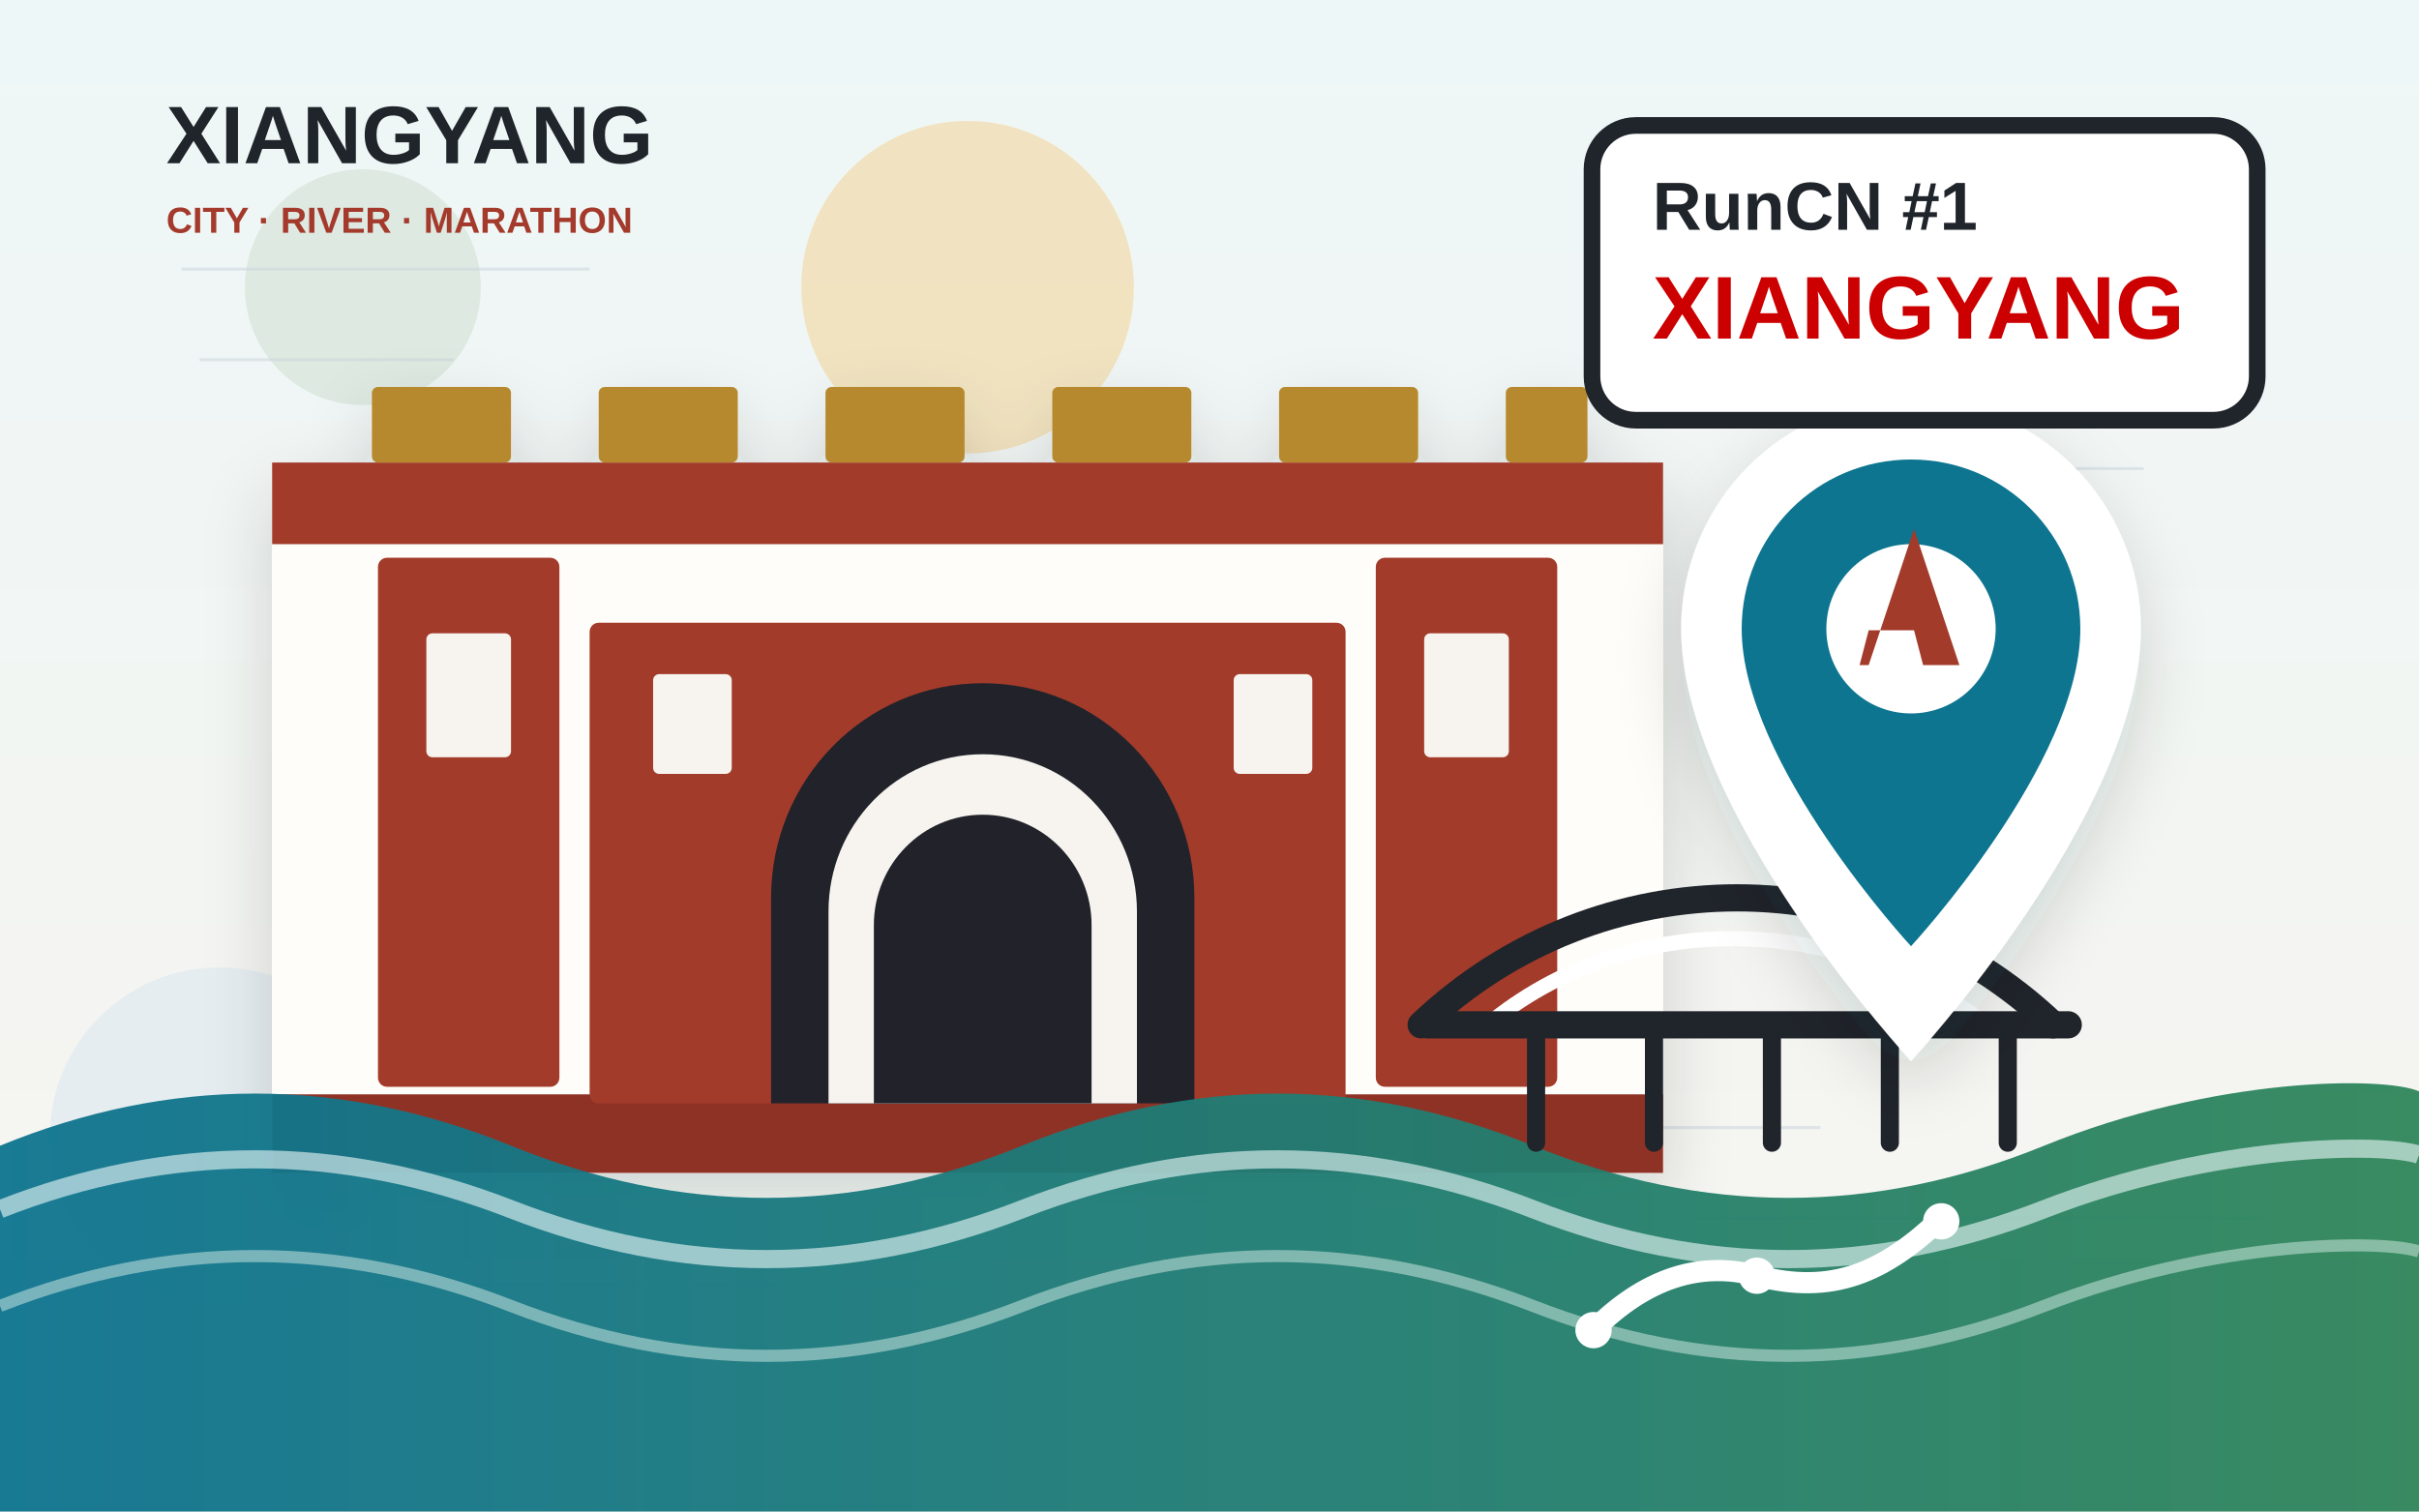
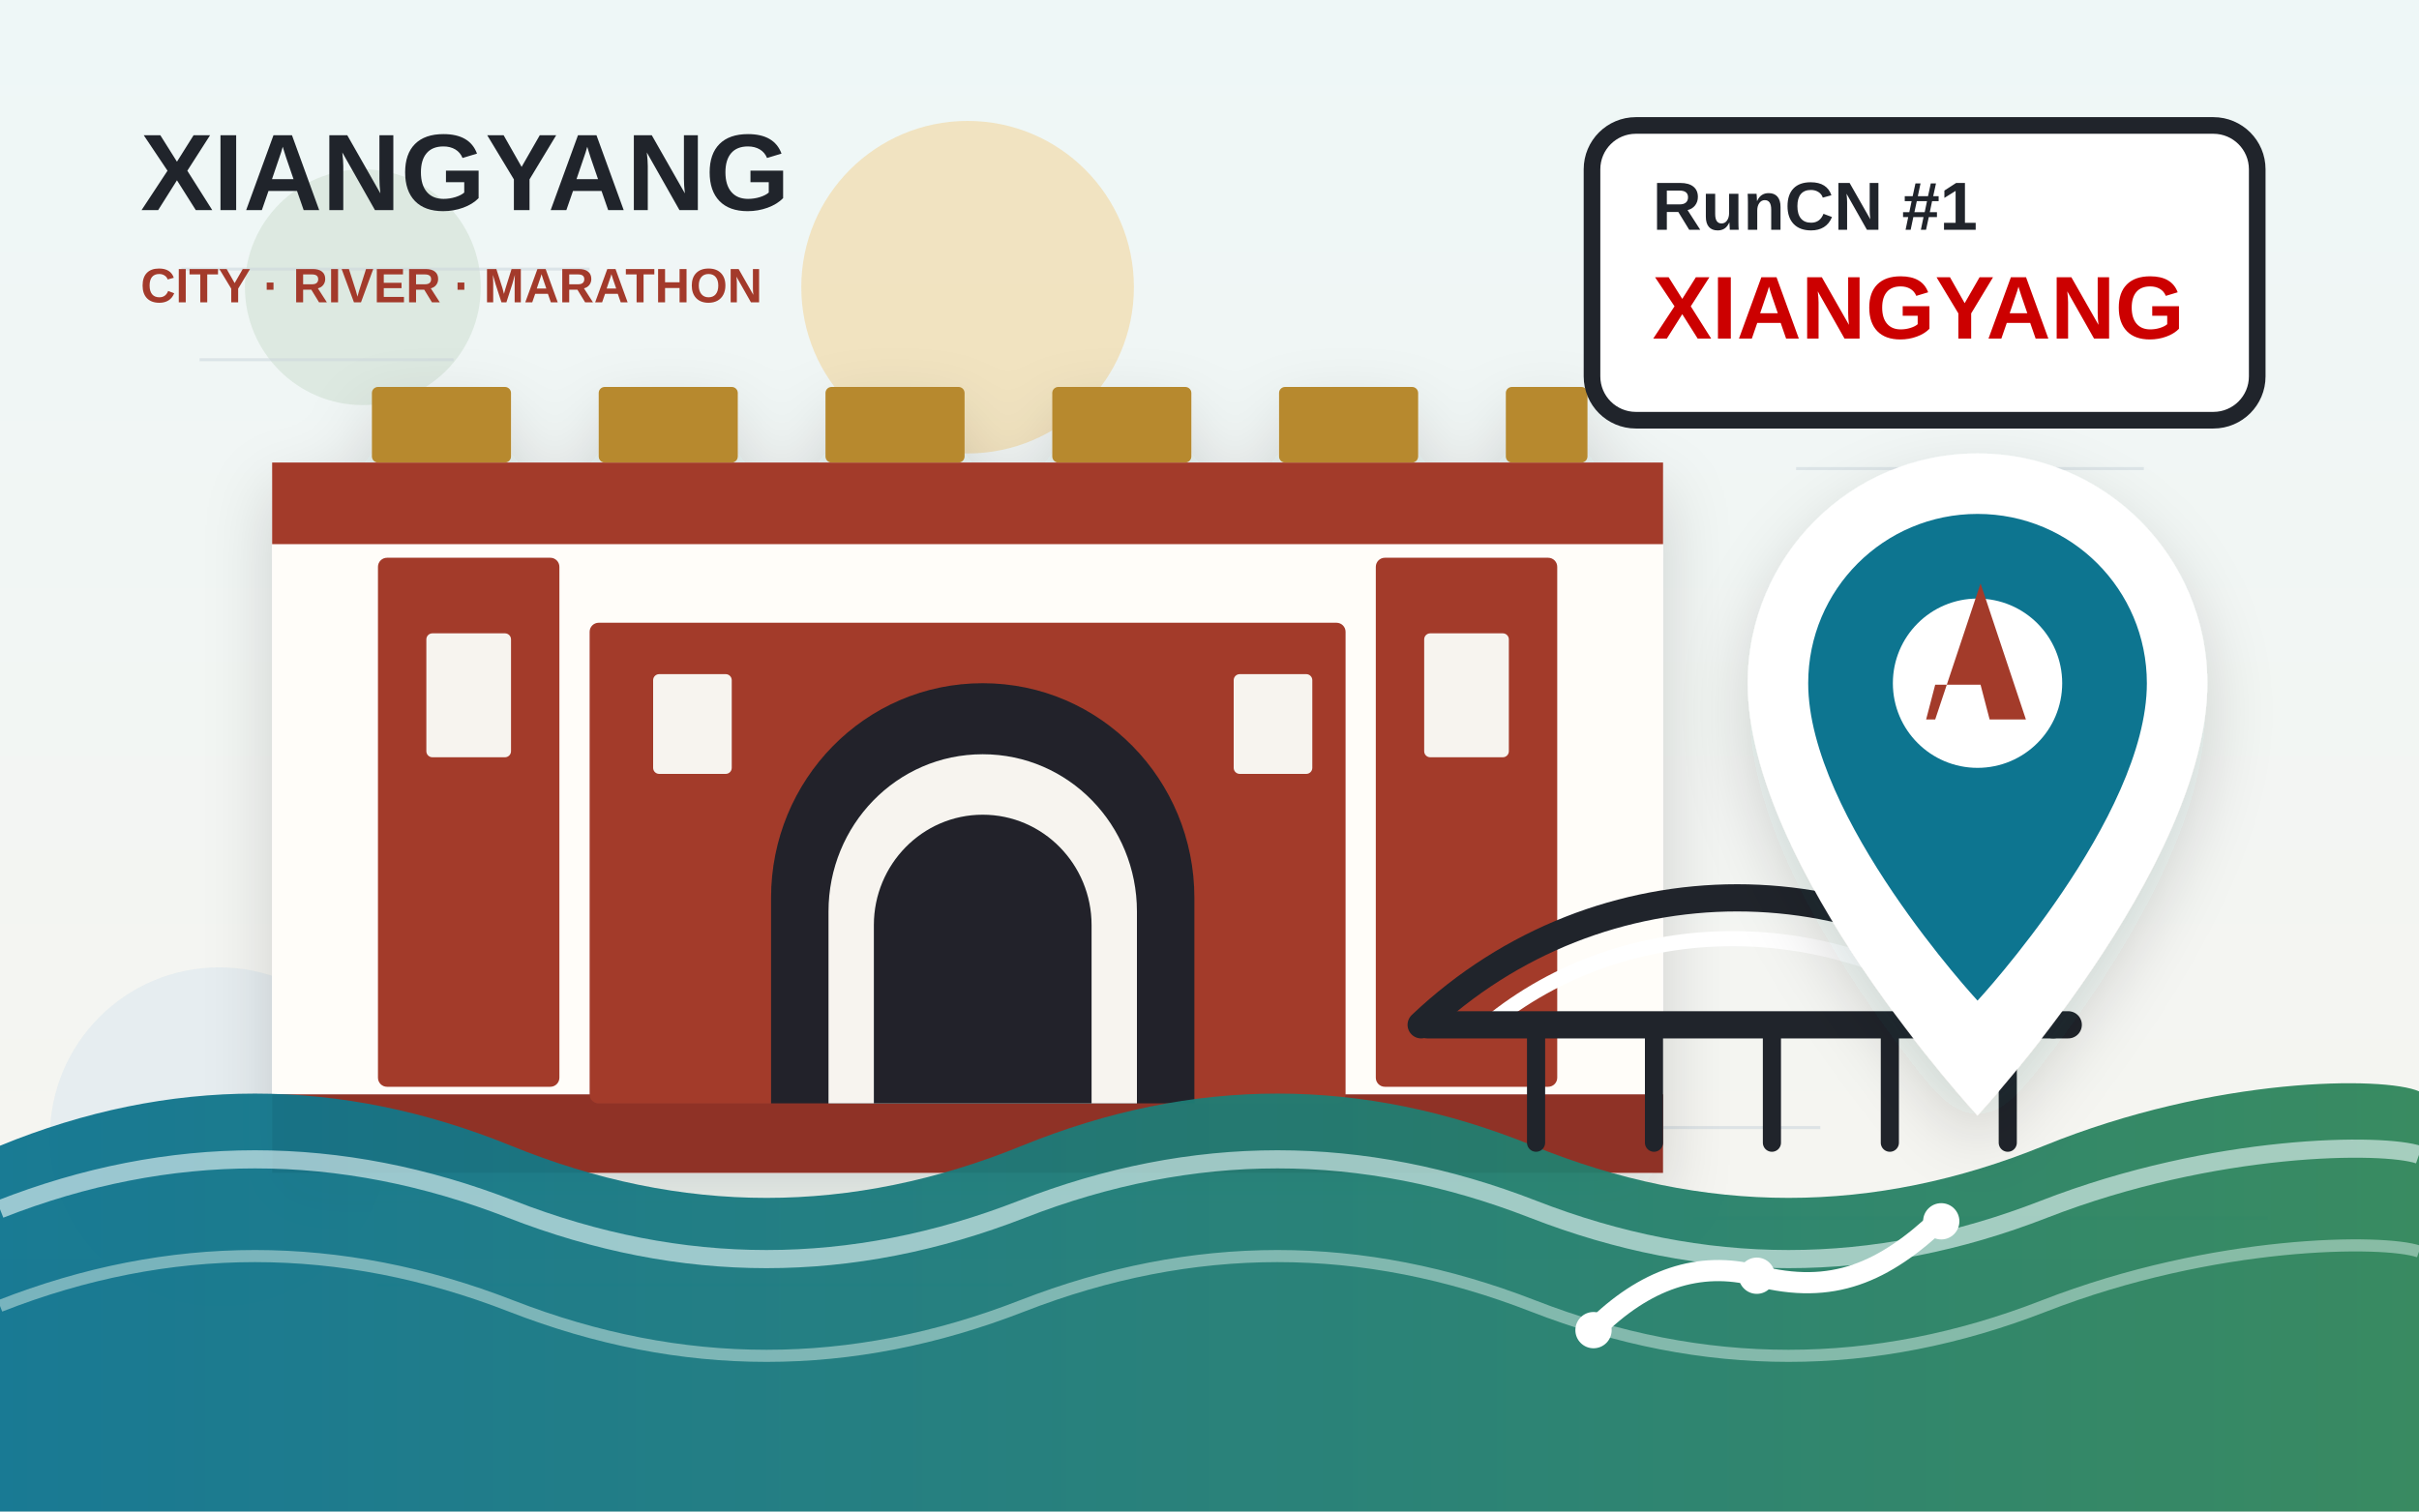
<svg xmlns="http://www.w3.org/2000/svg" viewBox="0 0 1600 1000" role="img" aria-labelledby="title desc">
  <defs>
    <linearGradient id="sky" x1="0" y1="0" x2="0" y2="1">
      <stop offset="0" stop-color="#eef7f7" />
      <stop offset="1" stop-color="#f7f4ef" />
    </linearGradient>
    <linearGradient id="river" x1="0" y1="0" x2="1" y2="0">
      <stop offset="0" stop-color="#0e7490" />
      <stop offset="1" stop-color="#2f855a" />
    </linearGradient>
    <filter id="softShadow" x="-20%" y="-20%" width="140%" height="140%">
      <feDropShadow dx="0" dy="18" stdDeviation="22" flood-color="#1f2937" flood-opacity="0.16" />
    </filter>
  </defs>
  <rect width="1600" height="1000" fill="url(#sky)" />
  <circle cx="640" cy="190" r="110" fill="#f2d7a0" opacity="0.62" />
  <circle cx="240" cy="190" r="78" fill="#dbe8df" opacity="0.92" />
  <circle cx="145" cy="752" r="112" fill="#e4ecef" opacity="0.9" />
  <g opacity="0.55" stroke="#cbd5dc" stroke-width="2" fill="none">
    <path d="M120 178h270M1120 806h380M1098 250h210M250 850h420" />
    <path d="M132 238h168M1188 310h230M1038 746h166" />
  </g>
  <g transform="translate(180 214)" filter="url(#softShadow)">
    <rect x="0" y="92" width="920" height="470" rx="8" fill="#ffffff" />
    <path d="M0 92h920v470H0z" fill="#fffdf9" />
    <path d="M0 92h920v54H0z" fill="#a33a2b" />
    <path d="M0 510h920v52H0z" fill="#8f3328" />
    <g fill="#b7892f">
      <rect x="66" y="42" width="92" height="50" rx="4" />
      <rect x="216" y="42" width="92" height="50" rx="4" />
      <rect x="366" y="42" width="92" height="50" rx="4" />
      <rect x="516" y="42" width="92" height="50" rx="4" />
      <rect x="666" y="42" width="92" height="50" rx="4" />
      <rect x="816" y="42" width="54" height="50" rx="4" />
    </g>
    <g fill="#a33a2b">
      <rect x="70" y="155" width="120" height="350" rx="6" />
      <rect x="730" y="155" width="120" height="350" rx="6" />
      <rect x="210" y="198" width="500" height="318" rx="6" />
    </g>
    <path d="M330 516V380c0-78 62-142 140-142s140 64 140 142v136z" fill="#20242b" />
    <path d="M368 516V389c0-57 45-104 102-104s102 47 102 104v127z" fill="#f7f4ef" />
    <path d="M398 516V398c0-40 32-73 72-73s72 33 72 73v118z" fill="#20242b" />
    <g fill="#f7f4ef">
      <rect x="102" y="205" width="56" height="82" rx="4" />
      <rect x="762" y="205" width="56" height="82" rx="4" />
      <rect x="252" y="232" width="52" height="66" rx="4" />
      <rect x="636" y="232" width="52" height="66" rx="4" />
    </g>
  </g>
  <g transform="translate(0 684)">
    <path d="M0 74c112-46 225-46 338 0s225 46 338 0 225-46 338 0 225 46 338 0 225-46 248-36v278H0z" fill="url(#river)" opacity="0.95" />
    <path d="M0 116c112-44 225-44 338 0s225 44 338 0 225-44 338 0 225 44 338 0 225-44 248-36" fill="none" stroke="#e8f7f7" stroke-width="12" opacity="0.62" />
    <path d="M0 180c112-44 225-44 338 0s225 44 338 0 225-44 338 0 225 44 338 0 225-44 248-36" fill="none" stroke="#d8eee7" stroke-width="8" opacity="0.5" />
  </g>
  <g transform="translate(940 560)" fill="none" stroke-linecap="round" stroke-linejoin="round">
    <path d="M0 118c118-112 300-112 418 0" stroke="#20242b" stroke-width="18" />
    <path d="M44 118c92-76 230-76 330 0" stroke="#ffffff" stroke-width="10" />
    <path d="M4 118h424" stroke="#20242b" stroke-width="18" />
    <path d="M76 118v78M154 118v78M232 118v78M310 118v78M388 118v78" stroke="#20242b" stroke-width="12" />
  </g>
-   <g transform="translate(1086 264)" filter="url(#softShadow)">
+   <g transform="translate(1130 300)" filter="url(#softShadow)">
    <path d="M178 0c84 0 152 68 152 152 0 122-152 286-152 286S26 274 26 152C26 68 94 0 178 0z" fill="#ffffff" />
    <path d="M178 40c62 0 112 50 112 112 0 89-112 210-112 210S66 241 66 152C66 90 116 40 178 40z" fill="#0e7490" />
    <circle cx="178" cy="152" r="56" fill="#ffffff" />
    <path d="M150 176l30-90 30 90h-24l-6-23h-30l-6 23z" fill="#a33a2b" />
  </g>
  <g transform="translate(1012 808)" fill="none" stroke="#ffffff" stroke-linecap="round" stroke-linejoin="round">
    <path d="M42 72c34-34 70-46 108-36 50 13 84-2 122-38" stroke-width="14" />
    <circle cx="42" cy="72" r="12" fill="#ffffff" stroke="none" />
    <circle cx="150" cy="36" r="12" fill="#ffffff" stroke="none" />
    <circle cx="272" cy="0" r="12" fill="#ffffff" stroke="none" />
  </g>
-   <g transform="translate(110 108)">
-     <text x="0" y="0" font-family="Arial, sans-serif" font-size="54" font-weight="800" fill="#20242b">XIANGYANG</text>
-     <text x="0" y="46" font-family="Arial, sans-serif" font-size="24" font-weight="700" fill="#a33a2b">CITY · RIVER · MARATHON</text>
+   <g transform="translate(93 139)">
+     <text x="0" y="0" font-family="Arial, sans-serif" font-size="72" font-weight="900" fill="#20242b">XIANGYANG</text>
+     <text x="0" y="61" font-family="Arial, sans-serif" font-size="32" font-weight="700" fill="#a33a2b">CITY · RIVER · MARATHON</text>
  </g>
  <rect x="1053" y="83" width="440" height="195" rx="29" fill="#ffffff" stroke="#20242b" stroke-width="11" />
  <text x="1093" y="152" font-family="Arial, sans-serif" font-size="45" font-weight="900" fill="#20242b">RunCN #1</text>
  <text x="1093" y="224" font-family="Arial, sans-serif" font-size="59" font-weight="900" fill="#cc0000">XIANGYANG</text>
</svg>
